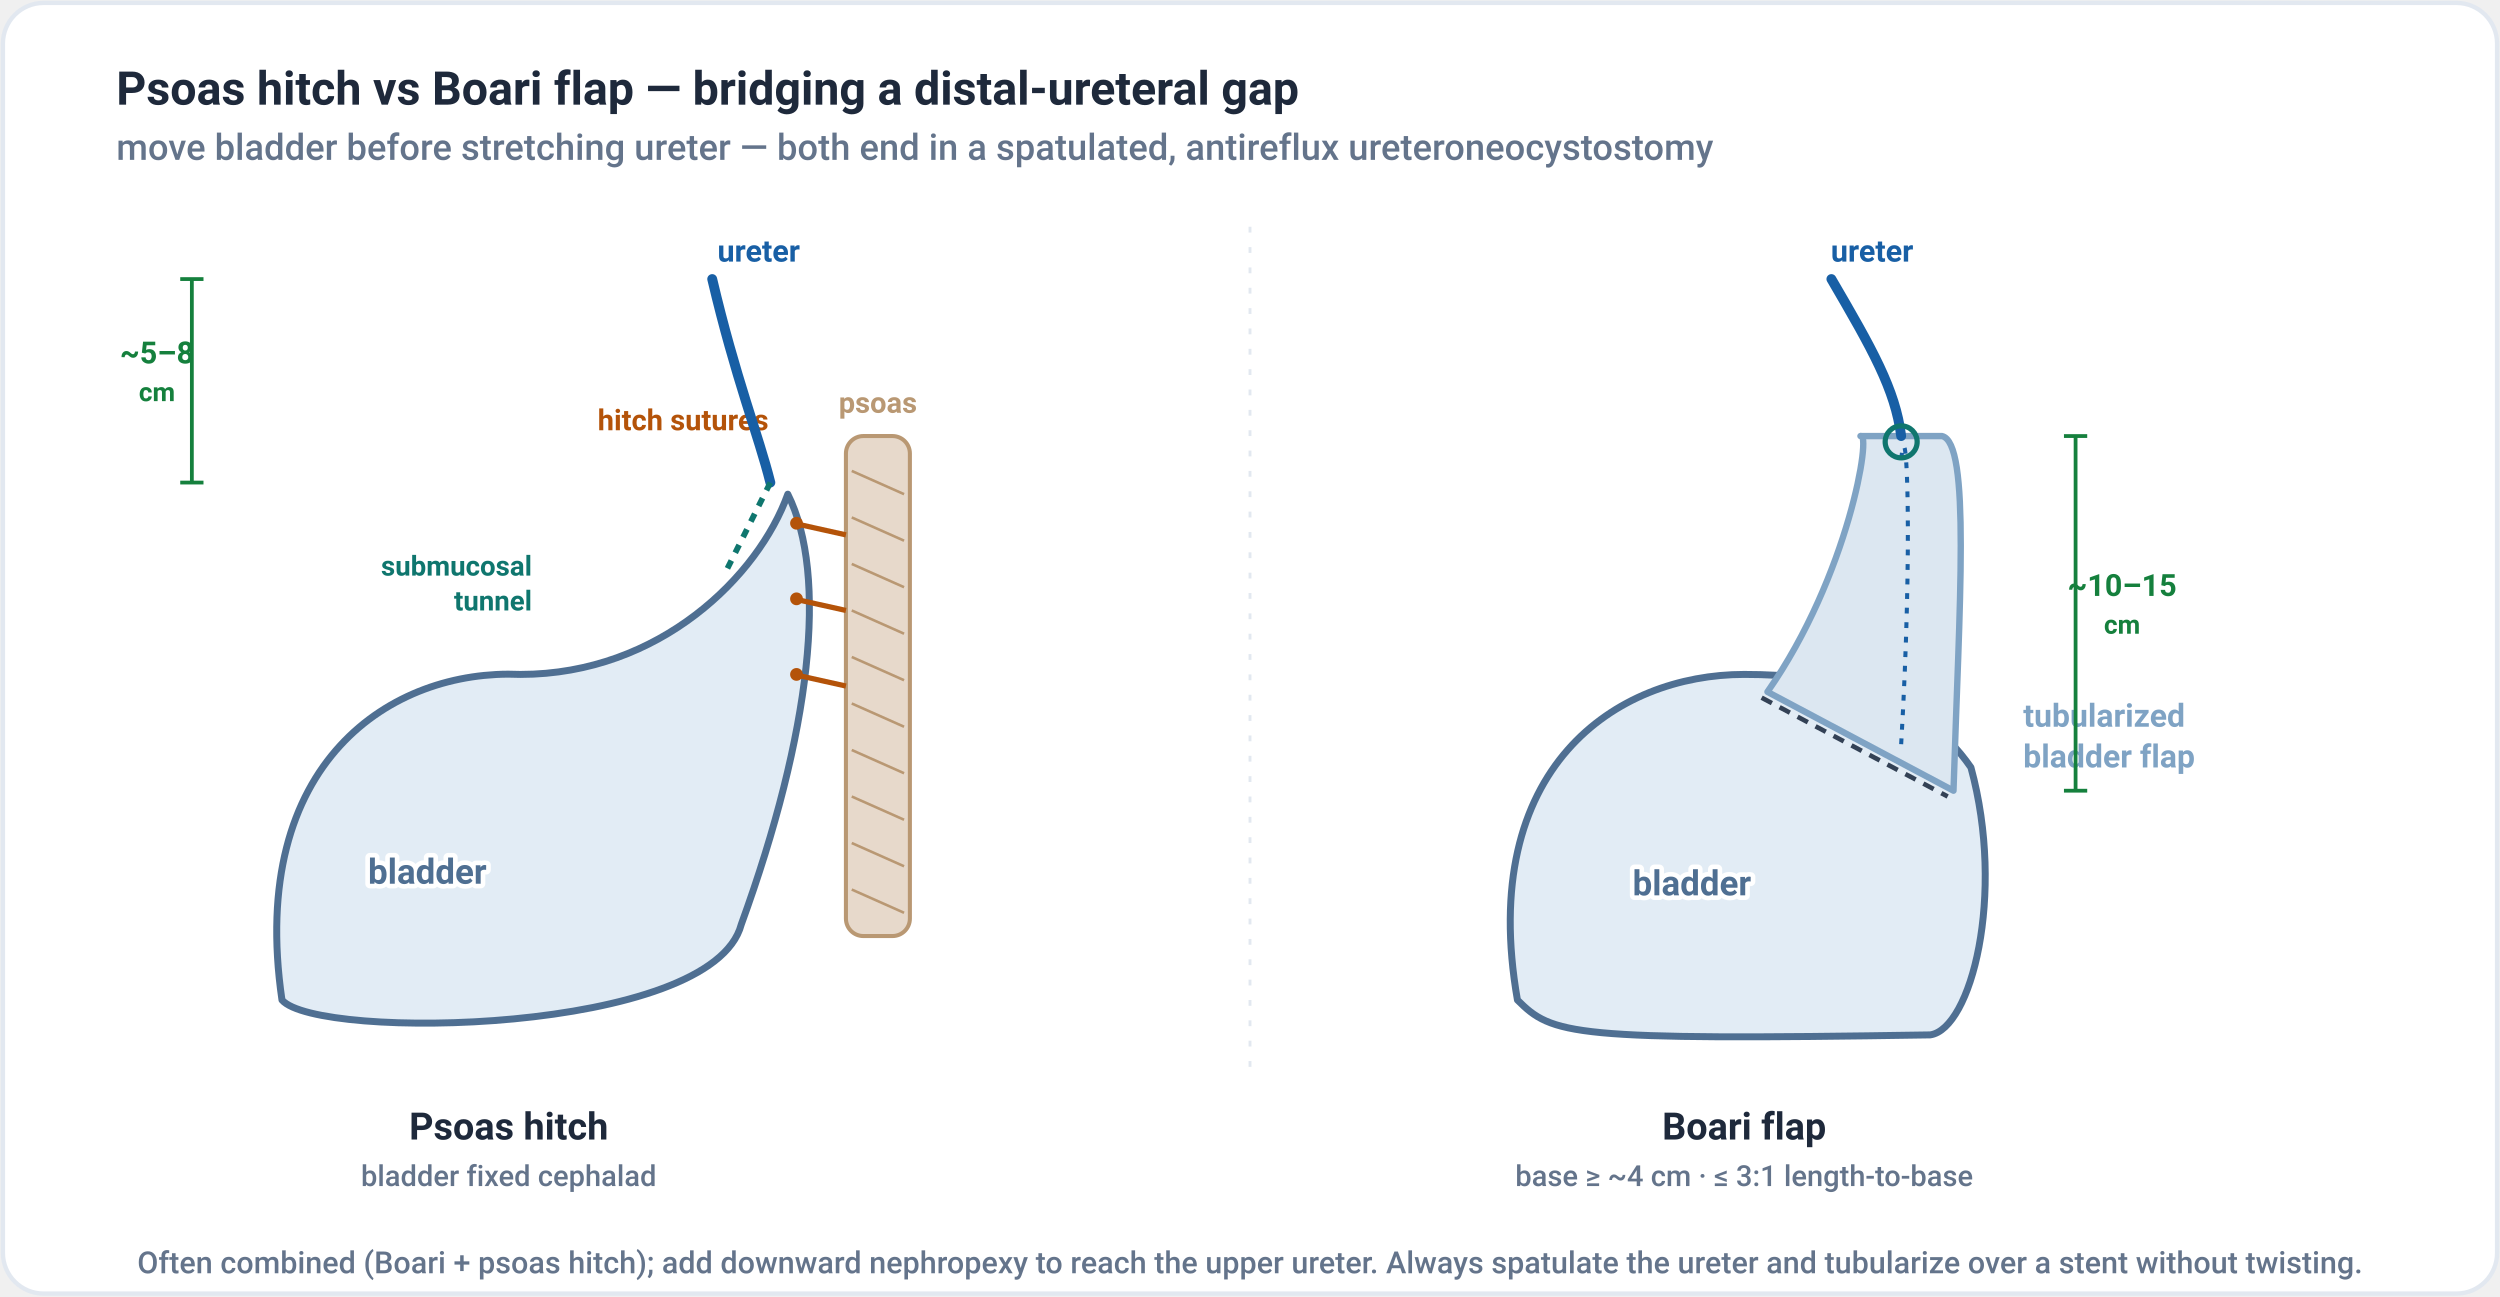
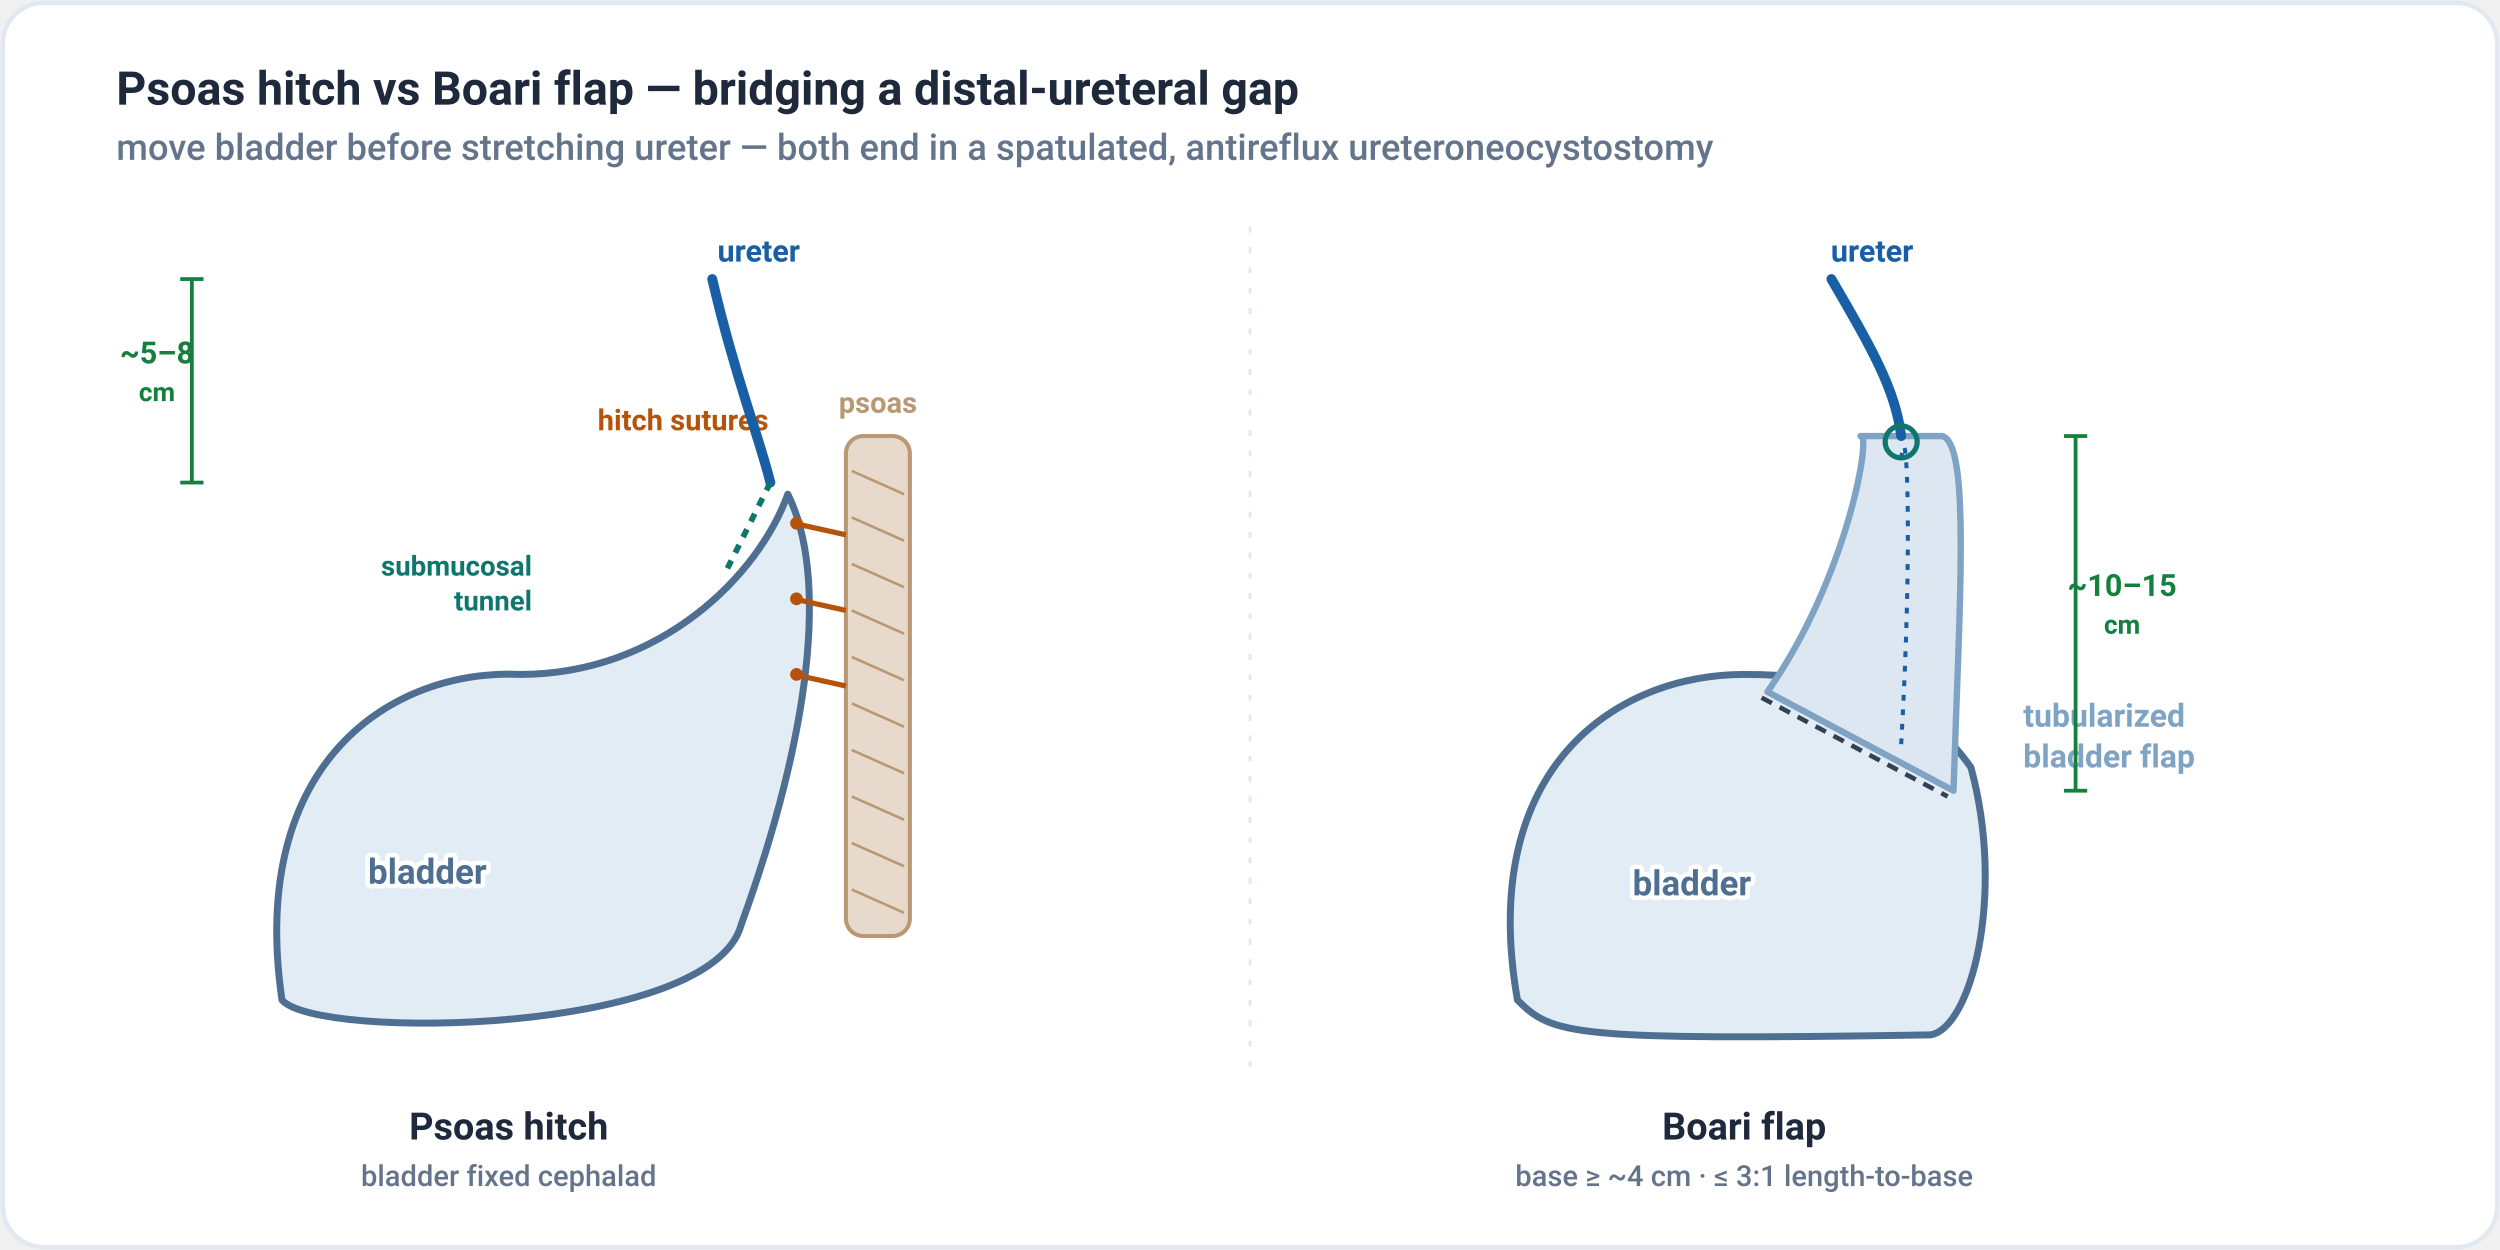
- <svg xmlns="http://www.w3.org/2000/svg" viewBox="0 0 860 446" width="860" height="446" role="img" aria-label="Psoas hitch versus Boari flap for bridging a distal ureteral gap. Left panel: a psoas hitch fixes the bladder cephalad to the psoas with hitch sutures and a spatulated submucosal-tunnel ureteroneocystostomy, reaching about 5 to 8 centimeters. Right panel: a Boari flap tubularizes a bladder-wall flap into a ureteral substitute rising to meet the ureter at its apex, reaching about 10 to 15 centimeters, with a base at least 4 centimeters wide and a length-to-base ratio under 3 to 1. Key: often combined, add downward nephropexy for upper-ureteral reach, spatulate the ureter and tubularize over a stent.">
-   <rect x="1" y="1" width="858" height="444" rx="14" fill="#FFFFFF" stroke="#E2E8F0" stroke-width="1.5" />
+ <svg xmlns="http://www.w3.org/2000/svg" viewBox="0 0 860 430" width="860" height="430" role="img" aria-label="Psoas hitch versus Boari flap for bridging a distal ureteral gap. Left panel: a psoas hitch fixes the bladder cephalad to the psoas with hitch sutures and a spatulated submucosal-tunnel ureteroneocystostomy, reaching about 5 to 8 centimeters. Right panel: a Boari flap tubularizes a bladder-wall flap into a ureteral substitute rising to meet the ureter at its apex, reaching about 10 to 15 centimeters, with a base at least 4 centimeters wide and a length-to-base ratio under 3 to 1. Key: often combined, add downward nephropexy for upper-ureteral reach, spatulate the ureter and tubularize over a stent.">
+   <rect x="1" y="1" width="858" height="428" rx="14" fill="#FFFFFF" stroke="#E2E8F0" stroke-width="1.5" />
  <text x="40" y="36" text-anchor="start" font-family="-apple-system, 'Segoe UI', Roboto, Helvetica, Arial, sans-serif" font-size="16" font-weight="700" fill="#1E293B">Psoas hitch vs Boari flap — bridging a distal-ureteral gap</text>
  <text x="40" y="55" text-anchor="start" font-family="-apple-system, 'Segoe UI', Roboto, Helvetica, Arial, sans-serif" font-size="12.5" font-weight="500" fill="#64748B">move bladder before stretching ureter — both end in a spatulated, antireflux ureteroneocystostomy</text>
  <line x1="430" y1="78" x2="430" y2="372" stroke="#E2E8F0" stroke-width="1" stroke-dasharray="2 5" />
  <path d="M 97 344   C 85 262, 135 230, 179 232   C 227 232, 261 198, 271 170   C 285 198, 279 252, 255 318   C 245 356, 109 358, 97 344 Z" fill="#E2ECF5" stroke="#4F6F92" stroke-width="2.4" stroke-linejoin="round" />
  <text x="147" y="304" text-anchor="middle" font-family="-apple-system, 'Segoe UI', Roboto, Helvetica, Arial, sans-serif" font-size="12" font-weight="700" fill="#4F6F92" paint-order="stroke" stroke="#FFFFFF" stroke-width="3.2" stroke-linejoin="round">bladder</text>
  <rect x="291" y="150" width="22" height="172" rx="6" fill="#E7D9CB" stroke="#B99873" stroke-width="1.4" />
  <line x1="293" y1="162" x2="311" y2="170" stroke="#B99873" stroke-width="0.9" />
  <line x1="293" y1="178" x2="311" y2="186" stroke="#B99873" stroke-width="0.9" />
  <line x1="293" y1="194" x2="311" y2="202" stroke="#B99873" stroke-width="0.9" />
  <line x1="293" y1="210" x2="311" y2="218" stroke="#B99873" stroke-width="0.9" />
  <line x1="293" y1="226" x2="311" y2="234" stroke="#B99873" stroke-width="0.9" />
  <line x1="293" y1="242" x2="311" y2="250" stroke="#B99873" stroke-width="0.9" />
  <line x1="293" y1="258" x2="311" y2="266" stroke="#B99873" stroke-width="0.9" />
  <line x1="293" y1="274" x2="311" y2="282" stroke="#B99873" stroke-width="0.9" />
  <line x1="293" y1="290" x2="311" y2="298" stroke="#B99873" stroke-width="0.9" />
  <line x1="293" y1="306" x2="311" y2="314" stroke="#B99873" stroke-width="0.9" />
  <text x="302" y="142" text-anchor="middle" font-family="-apple-system, 'Segoe UI', Roboto, Helvetica, Arial, sans-serif" font-size="10" font-weight="700" fill="#B99873" paint-order="stroke" stroke="#FFFFFF" stroke-width="3.2" stroke-linejoin="round">psoas</text>
  <line x1="273" y1="180" x2="291" y2="184" stroke="#B45309" stroke-width="1.8" />
  <circle cx="274" cy="180" r="2.2" fill="#B45309" />
  <line x1="273" y1="206" x2="291" y2="210" stroke="#B45309" stroke-width="1.8" />
  <circle cx="274" cy="206" r="2.2" fill="#B45309" />
  <line x1="273" y1="232" x2="291" y2="236" stroke="#B45309" stroke-width="1.8" />
  <circle cx="274" cy="232" r="2.2" fill="#B45309" />
  <text x="235" y="148" text-anchor="middle" font-family="-apple-system, 'Segoe UI', Roboto, Helvetica, Arial, sans-serif" font-size="10" font-weight="700" fill="#B45309" paint-order="stroke" stroke="#FFFFFF" stroke-width="3.2" stroke-linejoin="round">hitch sutures</text>
  <path d="M 245 96 C 253 130, 261 150, 265 166" fill="none" stroke="#185FA5" stroke-width="3.4" stroke-linecap="round" />
  <text x="261" y="90" text-anchor="middle" font-family="-apple-system, 'Segoe UI', Roboto, Helvetica, Arial, sans-serif" font-size="10.5" font-weight="700" fill="#185FA5" paint-order="stroke" stroke="#FFFFFF" stroke-width="3.2" stroke-linejoin="round">ureter</text>
  <line x1="265" y1="166" x2="249" y2="198" stroke="#0F766E" stroke-width="2" stroke-dasharray="3 3" />
  <text x="183" y="198" text-anchor="end" font-family="-apple-system, 'Segoe UI', Roboto, Helvetica, Arial, sans-serif" font-size="9.5" font-weight="600" fill="#0F766E" paint-order="stroke" stroke="#FFFFFF" stroke-width="3.2" stroke-linejoin="round">submucosal</text>
  <text x="183" y="210" text-anchor="end" font-family="-apple-system, 'Segoe UI', Roboto, Helvetica, Arial, sans-serif" font-size="9.5" font-weight="600" fill="#0F766E" paint-order="stroke" stroke="#FFFFFF" stroke-width="3.2" stroke-linejoin="round">tunnel</text>
  <path d="M 70 166 L 62 166 M 66 166 L 66 96 M 70 96 L 62 96" fill="none" stroke="#15803D" stroke-width="1.3" />
  <text x="54" y="125" text-anchor="middle" font-family="-apple-system, 'Segoe UI', Roboto, Helvetica, Arial, sans-serif" font-size="10.5" font-weight="700" fill="#15803D">~5–8</text>
  <text x="54" y="138" text-anchor="middle" font-family="-apple-system, 'Segoe UI', Roboto, Helvetica, Arial, sans-serif" font-size="9" font-weight="600" fill="#15803D">cm</text>
  <text x="175" y="392" text-anchor="middle" font-family="-apple-system, 'Segoe UI', Roboto, Helvetica, Arial, sans-serif" font-size="13" font-weight="700" fill="#1E293B">Psoas hitch</text>
  <text x="175" y="408" text-anchor="middle" font-family="-apple-system, 'Segoe UI', Roboto, Helvetica, Arial, sans-serif" font-size="10" font-weight="500" fill="#64748B">bladder fixed cephalad</text>
  <path d="M 522 344   C 508 264, 556 232, 600 232   C 630 232, 660 238, 678 264   C 690 308, 678 354, 664 356   C 540 358, 534 356, 522 344 Z" fill="#E2ECF5" stroke="#4F6F92" stroke-width="2.4" stroke-linejoin="round" />
  <text x="582" y="308" text-anchor="middle" font-family="-apple-system, 'Segoe UI', Roboto, Helvetica, Arial, sans-serif" font-size="12" font-weight="700" fill="#4F6F92" paint-order="stroke" stroke="#FFFFFF" stroke-width="3.2" stroke-linejoin="round">bladder</text>
  <path d="M 606 240 L 670 274" fill="none" stroke="#334155" stroke-width="1.6" stroke-dasharray="4 3" />
  <path d="M 608 238   C 636 198, 644 148, 640 150   L 668 150   C 678 152, 674 208, 672 272 Z" fill="#DCE7F1" stroke="#7FA3C4" stroke-width="2.2" stroke-linejoin="round" />
  <path d="M 654 256 C 658 188, 656 138, 654 158" fill="none" stroke="#185FA5" stroke-width="1.4" stroke-dasharray="2 3" />
  <text x="696" y="250" text-anchor="start" font-family="-apple-system, 'Segoe UI', Roboto, Helvetica, Arial, sans-serif" font-size="11" font-weight="700" fill="#7FA3C4" paint-order="stroke" stroke="#FFFFFF" stroke-width="3.2" stroke-linejoin="round">tubularized</text>
  <text x="696" y="264" text-anchor="start" font-family="-apple-system, 'Segoe UI', Roboto, Helvetica, Arial, sans-serif" font-size="11" font-weight="700" fill="#7FA3C4" paint-order="stroke" stroke="#FFFFFF" stroke-width="3.2" stroke-linejoin="round">bladder flap</text>
  <path d="M 630 96 C 644 120, 652 134, 654 150" fill="none" stroke="#185FA5" stroke-width="3.4" stroke-linecap="round" />
  <text x="644" y="90" text-anchor="middle" font-family="-apple-system, 'Segoe UI', Roboto, Helvetica, Arial, sans-serif" font-size="10.5" font-weight="700" fill="#185FA5" paint-order="stroke" stroke="#FFFFFF" stroke-width="3.2" stroke-linejoin="round">ureter</text>
  <circle cx="654" cy="152" r="5.5" fill="none" stroke="#0F766E" stroke-width="1.8" />
  <path d="M 710 150 L 718 150 M 714 150 L 714 272 M 710 272 L 718 272" fill="none" stroke="#15803D" stroke-width="1.3" />
  <text x="730" y="205" text-anchor="middle" font-family="-apple-system, 'Segoe UI', Roboto, Helvetica, Arial, sans-serif" font-size="10.5" font-weight="700" fill="#15803D">~10–15</text>
  <text x="730" y="218" text-anchor="middle" font-family="-apple-system, 'Segoe UI', Roboto, Helvetica, Arial, sans-serif" font-size="9" font-weight="600" fill="#15803D">cm</text>
  <text x="600" y="392" text-anchor="middle" font-family="-apple-system, 'Segoe UI', Roboto, Helvetica, Arial, sans-serif" font-size="13" font-weight="700" fill="#1E293B">Boari flap</text>
  <text x="600" y="408" text-anchor="middle" font-family="-apple-system, 'Segoe UI', Roboto, Helvetica, Arial, sans-serif" font-size="10" font-weight="500" fill="#64748B">base ≥ ~4 cm  ·  ≤ 3:1 length-to-base</text>
-   <line x1="40" y1="424" x2="820" y2="424" stroke="#E2E8F0" stroke-width="0" />
-   <text x="430" y="438" text-anchor="middle" font-family="-apple-system, 'Segoe UI', Roboto, Helvetica, Arial, sans-serif" font-size="10.5" font-weight="500" fill="#64748B">Often combined (Boari + psoas hitch); add downward nephropexy to reach the upper ureter. Always spatulate the ureter and tubularize over a stent without twisting.</text>
</svg>
